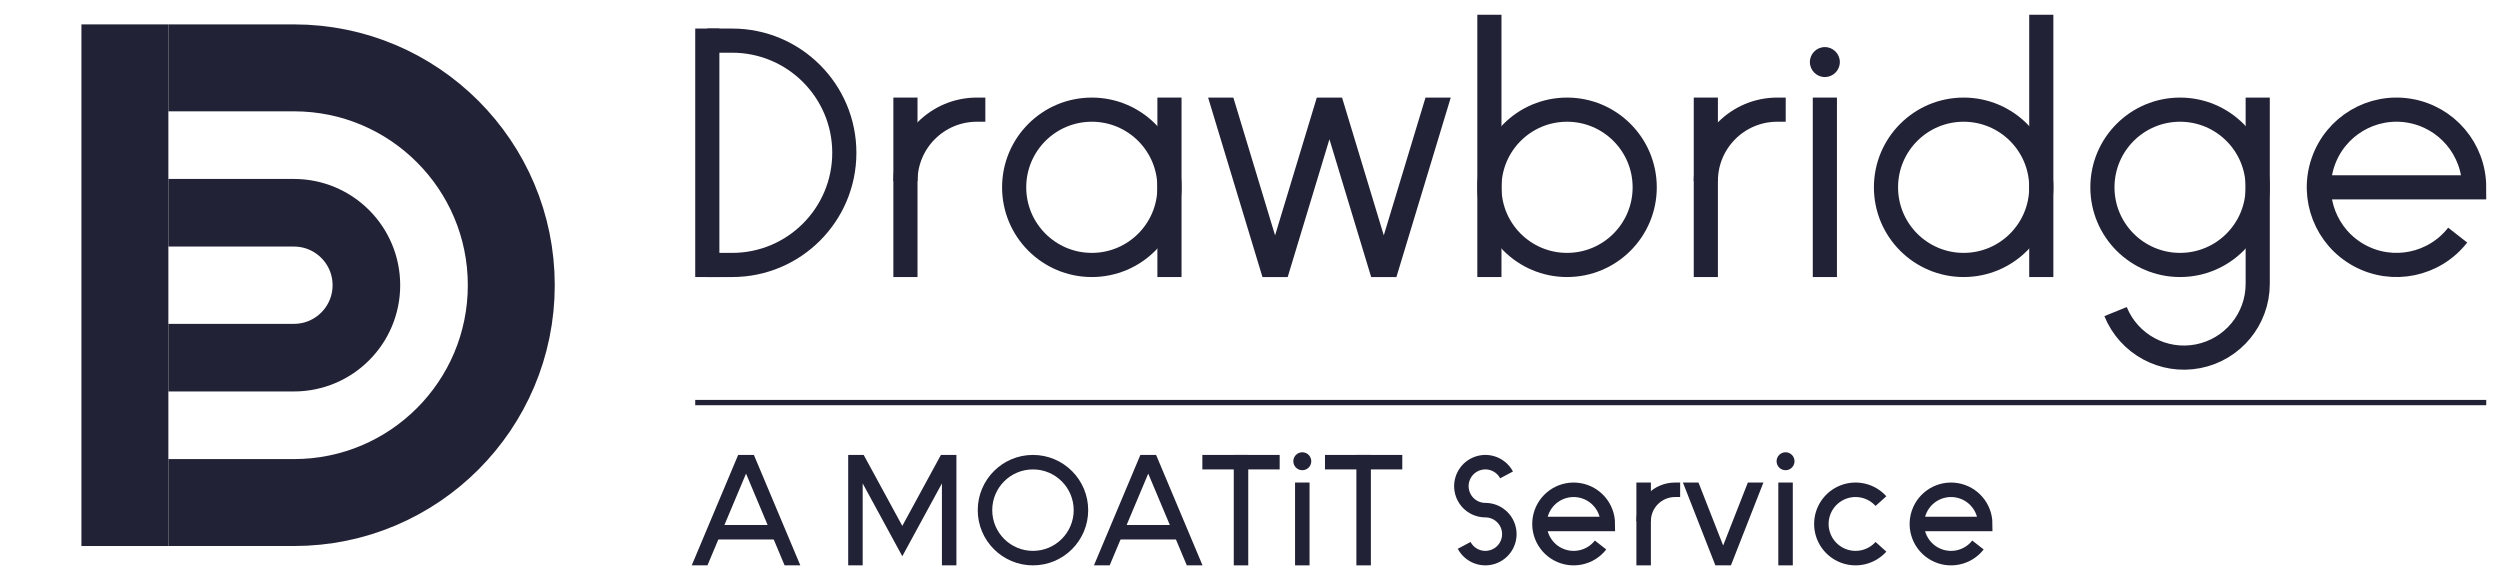
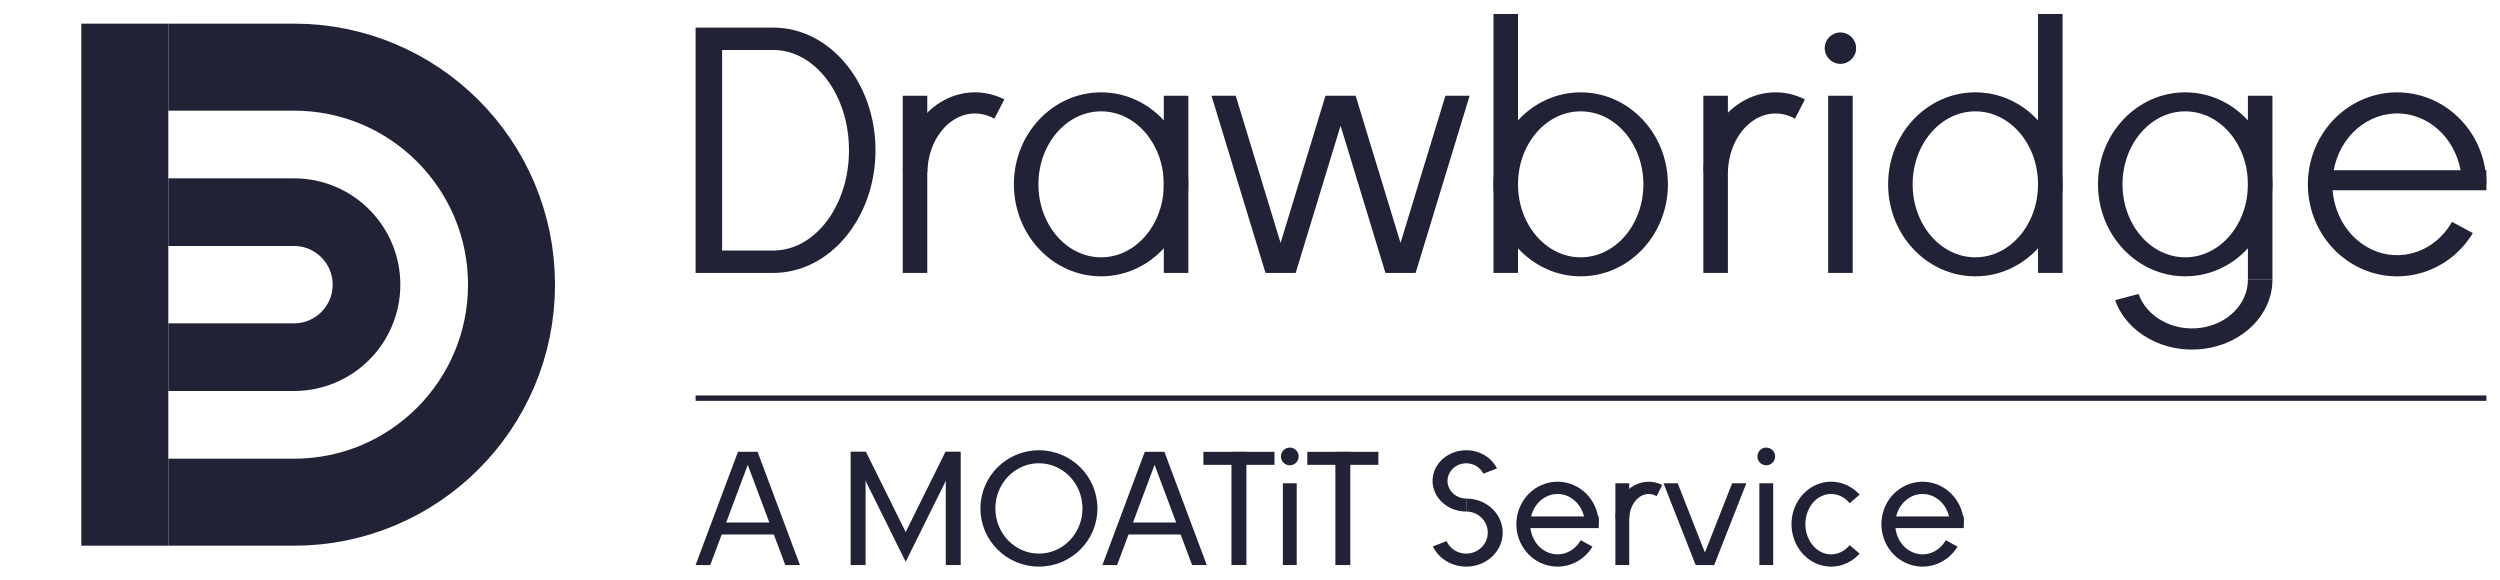
- <svg xmlns="http://www.w3.org/2000/svg" viewBox="0 0 724.37 167.54" width="724" height="168" role="img" aria-label="Drawbridge, A MOATiT Service">
-   <g transform="translate(4.00 -7.20) scale(2.7989)">
+ <svg xmlns="http://www.w3.org/2000/svg" viewBox="0 0 733.76 169.74" width="734" height="170" role="img" aria-label="Drawbridge, A MOATiT Service">
+   <g transform="translate(4.00 -7.35) scale(2.8375)">
    <rect x="7" y="5" width="9" height="54" fill="#222236" />
    <path d="M16 9.5 H29 A22.5 22.5 0 0 1 29 54.5 H16" fill="none" stroke="#222236" stroke-width="9" />
    <path d="M16 24.5 H29 A7.5 7.5 0 0 1 29 39.5 H16" fill="none" stroke="#222236" stroke-width="7" />
  </g>
-   <g transform="translate(201.44 80.00)">
-     <g style="color:#222236" color="#222236">
-       <defs>
-         <clipPath id="c10">
-           <rect x="-14.00" y="-52.00" width="98.00" height="52.00" />
-         </clipPath>
-       </defs>
-       <g fill="none" stroke="currentColor" stroke-width="7.00" stroke-linecap="butt" stroke-linejoin="miter" stroke-miterlimit="10">
-         <g transform="translate(0.00 0)">
-           <path d="M3.50,-72.00 V0" />
-           <path d="M3.50,-68.50 H10.70 A32.50,32.50 0 0 1 10.70,-3.50 H3.50" />
-         </g>
-         <g transform="translate(57.41 0)">
-           <path d="M3.50,-52.00 V0" />
-           <path d="M3.50,-27.80 A20.70,20.70 0 0 1 24.20,-48.50 h2.45" />
-         </g>
-         <g transform="translate(88.91 0)">
-           <path d="M3.50,-26.00 A22.50,22.50 0 1 0 48.50,-26.00 A22.50,22.50 0 1 0 3.50,-26.00" />
-           <path d="M48.50,-52.00 V0" />
-         </g>
-         <g transform="translate(148.76 0)">
-           <g clip-path="url(#c10)">
-             <path d="M1.07,-60.04 L19.25,0.00 L35.00,-52.00 L50.75,0.00 L68.93,-60.04" />
-           </g>
-         </g>
-         <g transform="translate(226.61 0)">
-           <path d="M3.50,-76.00 V0" />
-           <path d="M3.50,-26.00 A22.50,22.50 0 1 0 48.50,-26.00 A22.50,22.50 0 1 0 3.50,-26.00" />
-         </g>
-         <g transform="translate(289.32 0)">
-           <path d="M3.50,-52.00 V0" />
-           <path d="M3.50,-27.80 A20.70,20.70 0 0 1 24.20,-48.50 h2.45" />
-         </g>
-         <g transform="translate(323.81 0)">
-           <path d="M3.50,-52.00 V0" />
-           <path d="M-0.84,-62.29 A4.34,4.34 0 1 0 7.84,-62.29 A4.34,4.34 0 1 0 -0.84,-62.29" stroke="none" fill="currentColor" />
-         </g>
-         <g transform="translate(341.52 0)">
-           <path d="M3.50,-26.00 A22.50,22.50 0 1 0 48.50,-26.00 A22.50,22.50 0 1 0 3.50,-26.00" />
-           <path d="M48.50,-76.00 V0" />
-         </g>
-         <g transform="translate(404.23 0)">
-           <path d="M3.50,-26.00 A22.50,22.50 0 1 0 48.50,-26.00 A22.50,22.50 0 1 0 3.50,-26.00" />
-           <path d="M48.50,-52.00 V2.00 A21.38,21.38 0 0 1 7.31,10.01" />
-         </g>
-         <g transform="translate(466.94 0)">
-           <path d="M3.50,-26.00 H48.50 A22.50,22.50 0 1 0 43.73,-12.15" />
-         </g>
+   <g transform="translate(204.16 80.00)">
+     <g fill="#222236" transform="scale(0.1 -0.1)">
+       <path fill-rule="evenodd" d="M0 0 H228 A300 360 0 0 1 228 720 H0 Z M77.8 65.7 H228 A222.2 294.3 0 0 1 228 654.3 H77.8 Z" />
+       <path d="M608 0 H680 V520 H608 Z" />
+       <path d="M608.1 298.4 A212 240 0 0 0 906.2 509.3 L876.9 452.6 A140 178 0 0 1 680.1 296.2 Z" />
+       <path fill-rule="evenodd" d="M1446.2 260 A256 270 0 0 1 934.2 260 A256 270 0 0 1 1446.2 260 Z M1374.2 260 A184 214.2 0 0 1 1006.2 260 A184 214.2 0 0 1 1374.2 260 Z" />
+       <path d="M1374.2 0 H1446.2 V520 H1374.2 Z" />
+       <path d="M1585.3 520 L1717 88 L1848.7 520 L1937.3 520 L2069 88 L2200.7 520 L2271.8 520 L2113.3 0 L2024.7 0 L1893 432 L1761.3 0 L1672.7 0 L1514.2 520 Z" />
+       <path d="M2341.8 0 H2413.8 V760 H2341.8 Z" />
+       <path fill-rule="evenodd" d="M2853.8 260 A256 270 0 0 1 2341.8 260 A256 270 0 0 1 2853.8 260 Z M2781.8 260 A184 214.2 0 0 1 2413.8 260 A184 214.2 0 0 1 2781.8 260 Z" />
+       <path d="M2957.8 0 H3029.8 V520 H2957.8 Z" />
+       <path d="M2957.9 298.4 A212 240 0 0 0 3256 509.3 L3226.7 452.6 A140 178 0 0 1 3029.9 296.2 Z" />
+       <path d="M3324.1 0 H3396.1 V520 H3324.1 Z" />
+       <path d="M3406.2 659.7 A46.1 46.1 0 0 1 3314 659.7 A46.1 46.1 0 0 1 3406.2 659.7 Z" />
+       <path fill-rule="evenodd" d="M4012.1 260 A256 270 0 0 1 3500.1 260 A256 270 0 0 1 4012.1 260 Z M3940.1 260 A184 214.2 0 0 1 3572.1 260 A184 214.2 0 0 1 3940.1 260 Z" />
+       <path d="M3940.1 0 H4012.1 V760 H3940.1 Z" />
+       <path fill-rule="evenodd" d="M4628.1 260 A256 270 0 0 1 4116.1 260 A256 270 0 0 1 4628.1 260 Z M4556.1 260 A184 214.2 0 0 1 4188.1 260 A184 214.2 0 0 1 4556.1 260 Z" />
+       <path d="M4556.1 -20 H4628.1 V520 H4556.1 Z" />
+       <path d="M4628.1 -20 A236 205 0 0 0 4166.4 -79.9 L4235.3 -61.8 A164 143 0 0 1 4556.1 -20 Z" />
+       <path d="M5256.1 260 A262 270 0 1 1 5216.3 116.9 L5155.2 149.8 A190 208 0 1 0 5184.1 260 Z" />
+       <path d="M4768.1 242.6 H5256.1 V301.4 H4768.1 Z" />
+     </g>
+   </g>
+   <rect x="204.16" y="115.97" width="525.61" height="1.58" fill="#222236" />
+   <g transform="translate(204.16 165.74)">
+     <g fill="#222236" transform="scale(0.04615 -0.04615)">
+       <path d="M0 0 L269.4 720 L394.2 720 L663.6 0 L570.3 0 L331.8 637.4 L93.3 0 Z" />
+       <path d="M119.4 194.4 H544.2 V270.5 H119.4 Z" />
+     </g>
+     <g transform="translate(45.51 0)">
+       <g fill="#222236" transform="scale(0.04615 -0.04615)">
+         <path d="M0 0 H95 V720 H0 Z" />
+         <path d="M605 0 H700 V720 H605 Z" />
+         <path d="M97.3 720 L350 209.8 L602.7 720 L696.5 720 L350 20.6 L3.5 720 Z" />
+         <path fill-rule="evenodd" d="M1569.4 360 A372 370 0 0 1 825.4 360 A372 370 0 0 1 1569.4 360 Z M1474.4 360 A277 287.3 0 0 1 920.4 360 A277 287.3 0 0 1 1474.4 360 Z" />
+         <path d="M1601.2 0 L1870.6 720 L1995.4 720 L2264.8 0 L2171.5 0 L1933 637.4 L1694.5 0 Z" />
+         <path d="M1720.6 194.4 H2145.4 V270.5 H1720.6 Z" />
+         <path d="M2243.4 637.3 H2695.4 V720 H2243.4 Z" />
+         <path d="M2421.9 0 H2516.9 V720 H2421.9 Z" />
+         <path d="M2748.8 0 H2836.8 V520 H2748.8 Z" />
+         <path d="M2849.1 690.7 A56.3 56.3 0 0 1 2736.5 690.7 A56.3 56.3 0 0 1 2849.1 690.7 Z" />
+         <path d="M2904.2 637.3 H3356.2 V720 H2904.2 Z" />
+         <path d="M3082.7 0 H3177.7 V720 H3082.7 Z" />
      </g>
    </g>
-   </g>
-   <rect x="201.44" y="115.60" width="518.94" height="1.54" fill="#222236" />
-   <g transform="translate(201.44 163.54)">
-     <g style="color:#222236" color="#222236">
-       <defs>
-         <clipPath id="c11">
-           <rect x="-8.40" y="-32.00" width="46.24" height="32.00" />
-         </clipPath>
-       </defs>
-       <g fill="none" stroke="currentColor" stroke-width="4.20" stroke-linecap="butt" stroke-linejoin="miter" stroke-miterlimit="10">
-         <g transform="translate(0.00 0)">
-           <g clip-path="url(#c11)">
-             <path d="M-0.69,4.65 L14.72,-32.00 L30.13,4.65" />
-             <path d="M5.30,-9.60 H24.14" />
-           </g>
-         </g>
-       </g>
-     </g>
-     <g transform="translate(44.32 0)">
-       <g style="color:#222236" color="#222236">
-         <defs>
-           <clipPath id="c12">
-             <rect x="-8.40" y="-32.00" width="48.16" height="32.00" />
-           </clipPath>
-           <clipPath id="c13">
-             <rect x="-8.40" y="-32.00" width="46.24" height="32.00" />
-           </clipPath>
-         </defs>
-         <g fill="none" stroke="currentColor" stroke-width="4.20" stroke-linecap="butt" stroke-linejoin="miter" stroke-miterlimit="10">
-           <g transform="translate(0.00 0)">
-             <g clip-path="url(#c12)">
-               <path d="M2.10,4.20 L2.10,-32.00 L15.68,-7.04 L29.26,-32.00 L29.26,4.20" />
-             </g>
-           </g>
-           <g transform="translate(37.54 0)">
-             <path d="M2.10,-16.00 A13.90,13.90 0 1 0 29.90,-16.00 A13.90,13.90 0 1 0 2.10,-16.00" />
-           </g>
-           <g transform="translate(72.22 0)">
-             <g clip-path="url(#c13)">
-               <path d="M-0.69,4.65 L14.72,-32.00 L30.13,4.65" />
-               <path d="M5.30,-9.60 H24.14" />
-             </g>
-           </g>
-           <g transform="translate(102.62 0)">
-             <path d="M0,-29.90 H22.40" />
-             <path d="M11.20,-32.00 V0" />
-           </g>
-           <g transform="translate(129.48 0)">
-             <path d="M2.10,-24.00 V0" />
-             <path d="M-0.50,-30.17 A2.60,2.60 0 1 0 4.70,-30.17 A2.60,2.60 0 1 0 -0.50,-30.17" stroke="none" fill="currentColor" />
-           </g>
-           <g transform="translate(138.15 0)">
-             <path d="M0,-29.90 H22.40" />
-             <path d="M11.20,-32.00 V0" />
-           </g>
-         </g>
-       </g>
-     </g>
-     <g transform="translate(219.75 0)">
-       <g style="color:#222236" color="#222236">
-         <defs>
-           <clipPath id="c14">
-             <rect x="-8.40" y="-24.00" width="39.81" height="24.00" />
-           </clipPath>
-         </defs>
-         <g fill="none" stroke="currentColor" stroke-width="4.20" stroke-linecap="butt" stroke-linejoin="miter" stroke-miterlimit="10">
-           <g transform="translate(0.00 0)">
-             <path d="M15.33,-26.21 A6.95,6.95 0 1 0 9.19,-16.00 A6.95,6.95 0 1 1 3.05,-5.79" />
-           </g>
-           <g transform="translate(22.77 0)">
-             <path d="M2.10,-12.00 H21.90 A9.90,9.90 0 1 0 19.80,-5.90" />
-           </g>
-           <g transform="translate(52.95 0)">
-             <path d="M2.10,-24.00 V0" />
-             <path d="M2.10,-12.79 A9.11,9.11 0 0 1 11.21,-21.90 h1.47" />
-           </g>
-           <g transform="translate(66.59 0)">
-             <g clip-path="url(#c14)">
-               <path d="M0.26,-28.69 L11.50,0.00 L22.75,-28.69" />
-             </g>
-           </g>
-           <g transform="translate(94.07 0)">
-             <path d="M2.10,-24.00 V0" />
-             <path d="M-0.50,-30.17 A2.60,2.60 0 1 0 4.70,-30.17 A2.60,2.60 0 1 0 -0.50,-30.17" stroke="none" fill="currentColor" />
-           </g>
-           <g transform="translate(104.45 0)">
-             <path d="M19.36,-18.62 A9.90,9.90 0 1 0 19.36,-5.38" />
-           </g>
-           <g transform="translate(132.12 0)">
-             <path d="M2.10,-12.00 H21.90 A9.90,9.90 0 1 0 19.80,-5.90" />
-           </g>
-         </g>
+     <g transform="translate(215.29 0)">
+       <g fill="#222236" transform="scale(0.04615 -0.04615)">
+         <path d="M431.5 614.4 A214 194.9 0 1 1 236 340.3 L236 422.9 A119 112.2 0 1 0 344.7 580.8 Z" />
+         <path d="M236 422.9 A232 216.5 0 1 0 24.1 118.4 L110.9 152.1 A137 133.8 0 1 1 236 340.3 Z" />
+         <path d="M1078.9 260 A262 270 0 1 1 1039.1 116.9 L964.5 158.3 A174 192 0 1 0 990.9 260 Z" />
+         <path d="M598.9 234.9 H1078.9 V309.1 H598.9 Z" />
+         <path d="M1184.6 0 H1272.6 V520 H1184.6 Z" />
+         <path d="M1184.7 298.4 A212 240 0 0 0 1482.8 509.3 L1447 438 A124 162 0 0 1 1272.7 295.7 Z" />
+         <path d="M1581.1 520 L1754.1 79.6 L1927.1 520 L2017.4 520 L1813.1 0 L1695.1 0 L1490.8 520 Z" />
+         <path d="M2100.3 0 H2188.3 V520 H2100.3 Z" />
+         <path d="M2200.6 690.7 A56.3 56.3 0 0 1 2088 690.7 A56.3 56.3 0 0 1 2200.6 690.7 Z" />
+         <path d="M2738 447.6 A252 270 0 1 1 2738 72.4 L2674.7 126.6 A164 192 0 1 0 2674.7 393.4 Z" />
+         <path d="M3400.4 260 A262 270 0 1 1 3360.6 116.9 L3286 158.3 A174 192 0 1 0 3312.4 260 Z" />
+         <path d="M2920.4 234.9 H3400.4 V309.1 H2920.4 Z" />
      </g>
    </g>
  </g>
</svg>
